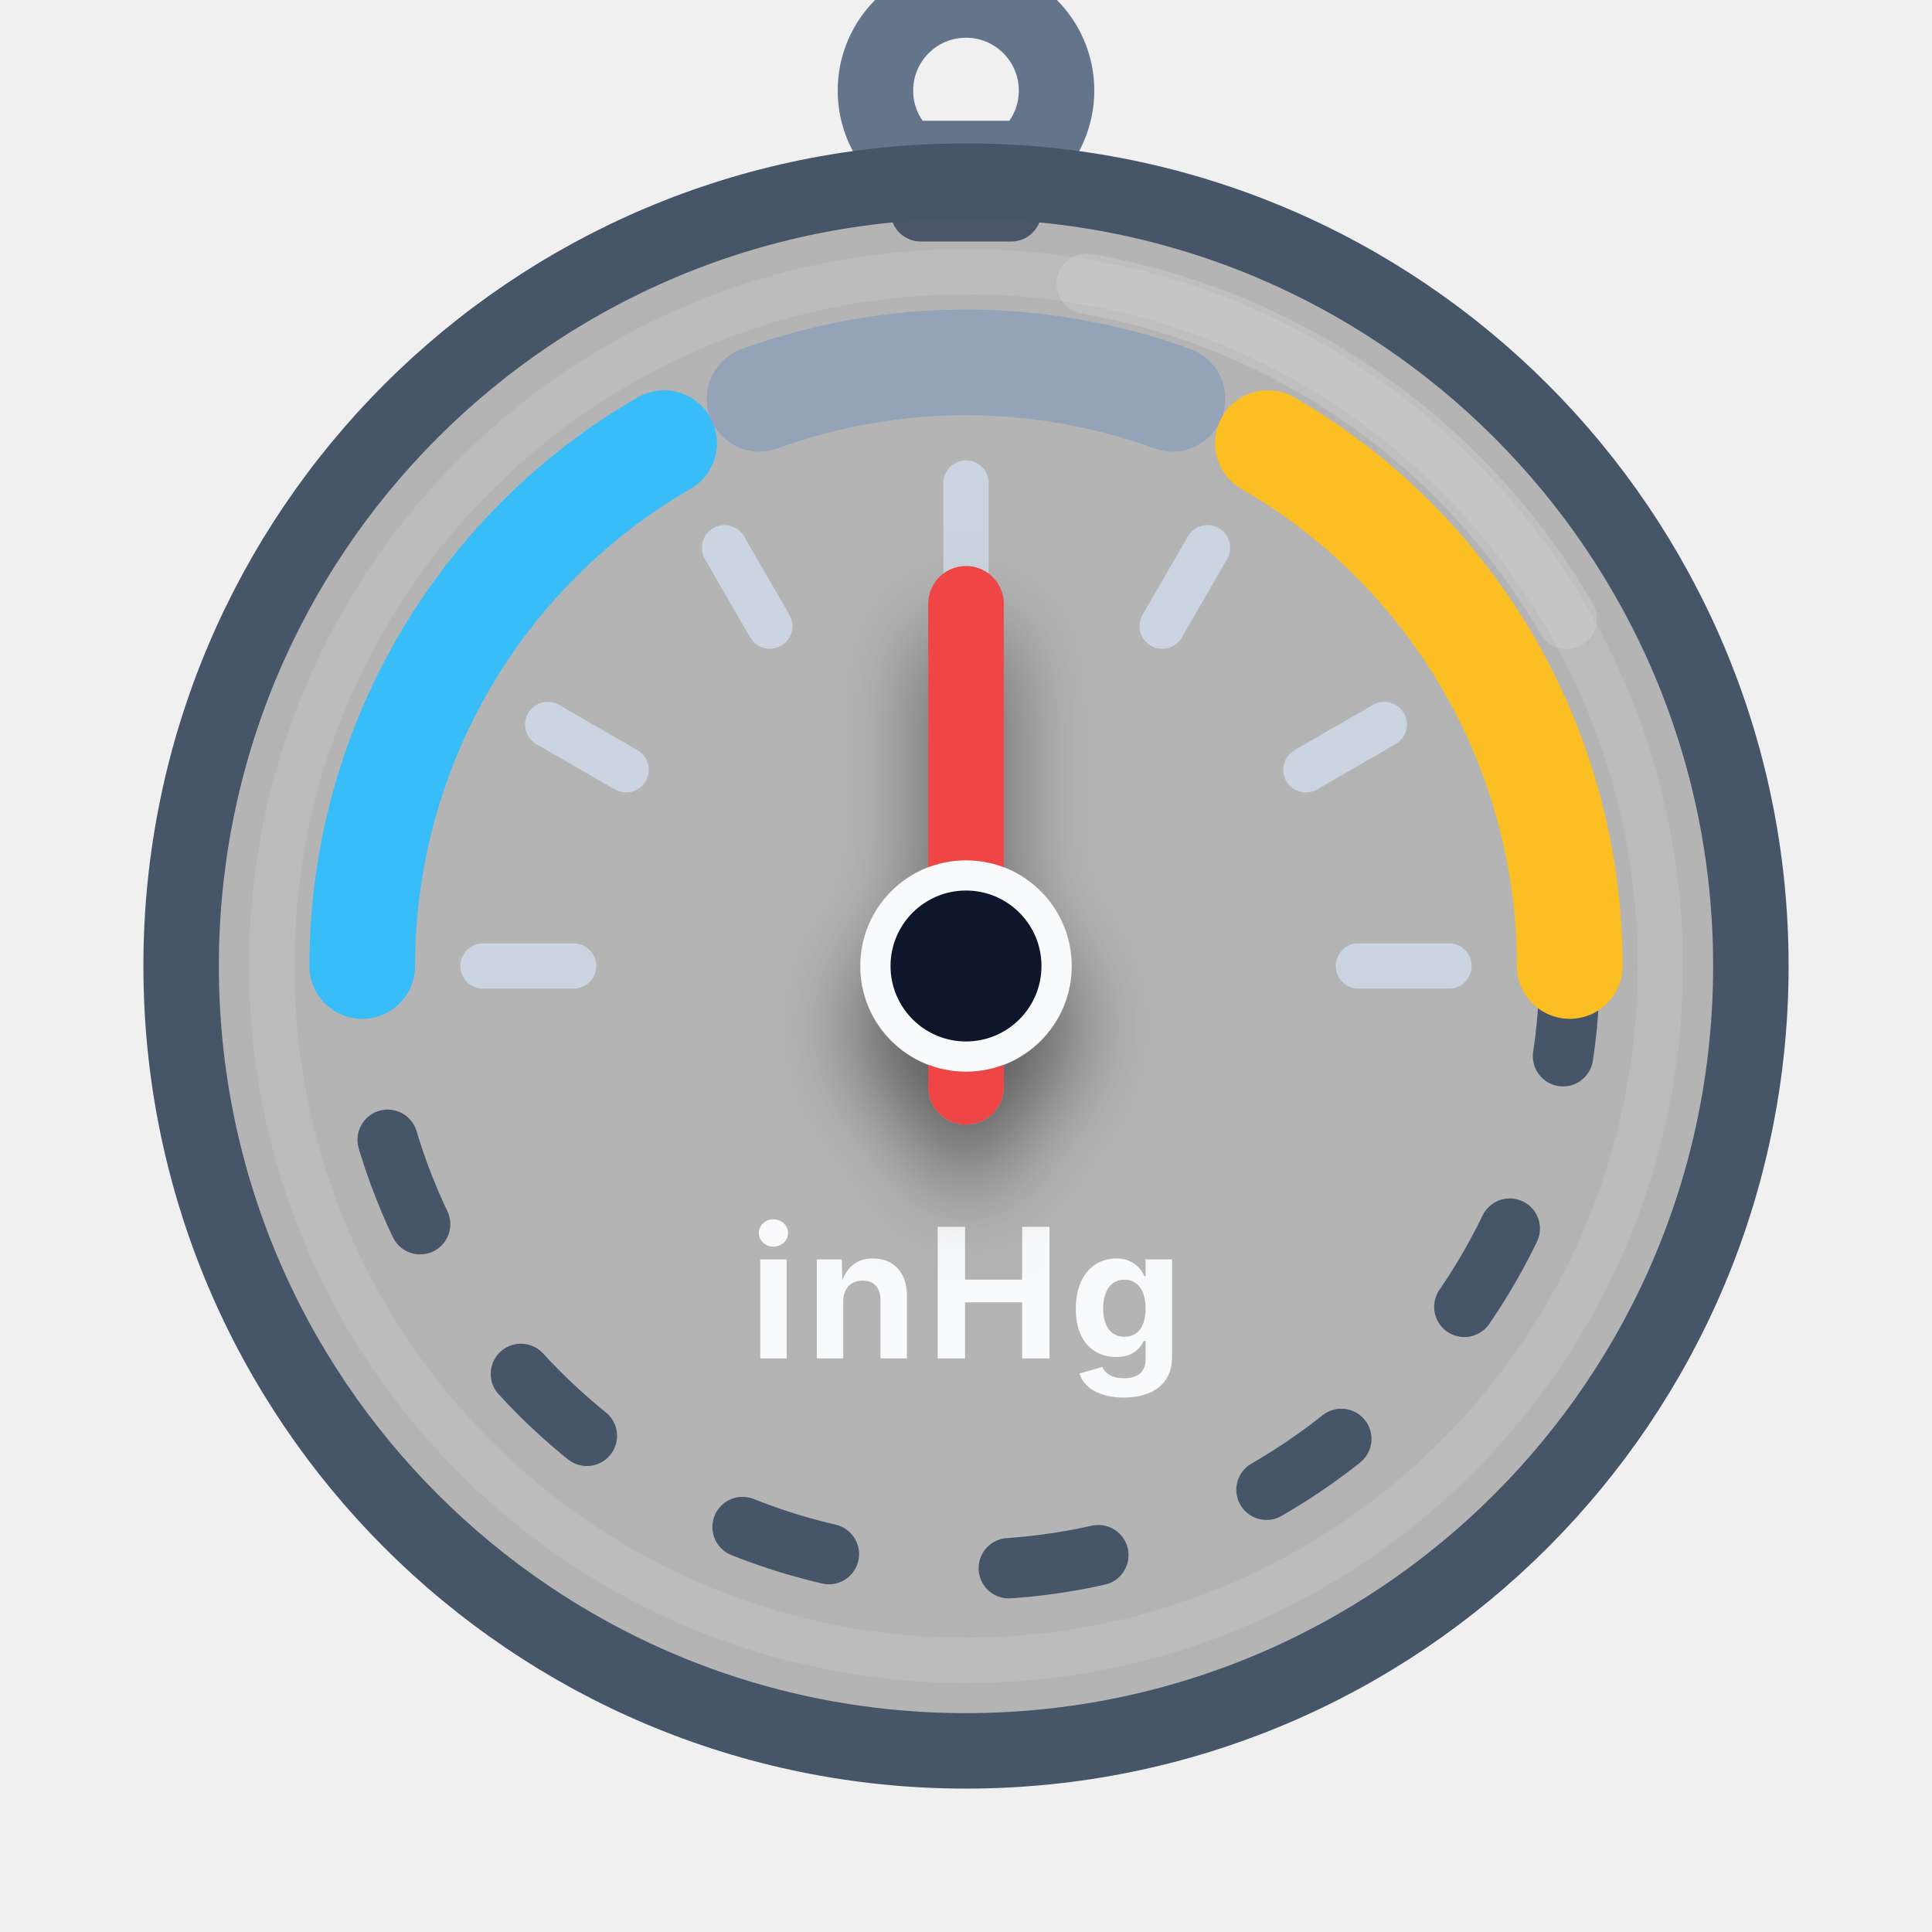
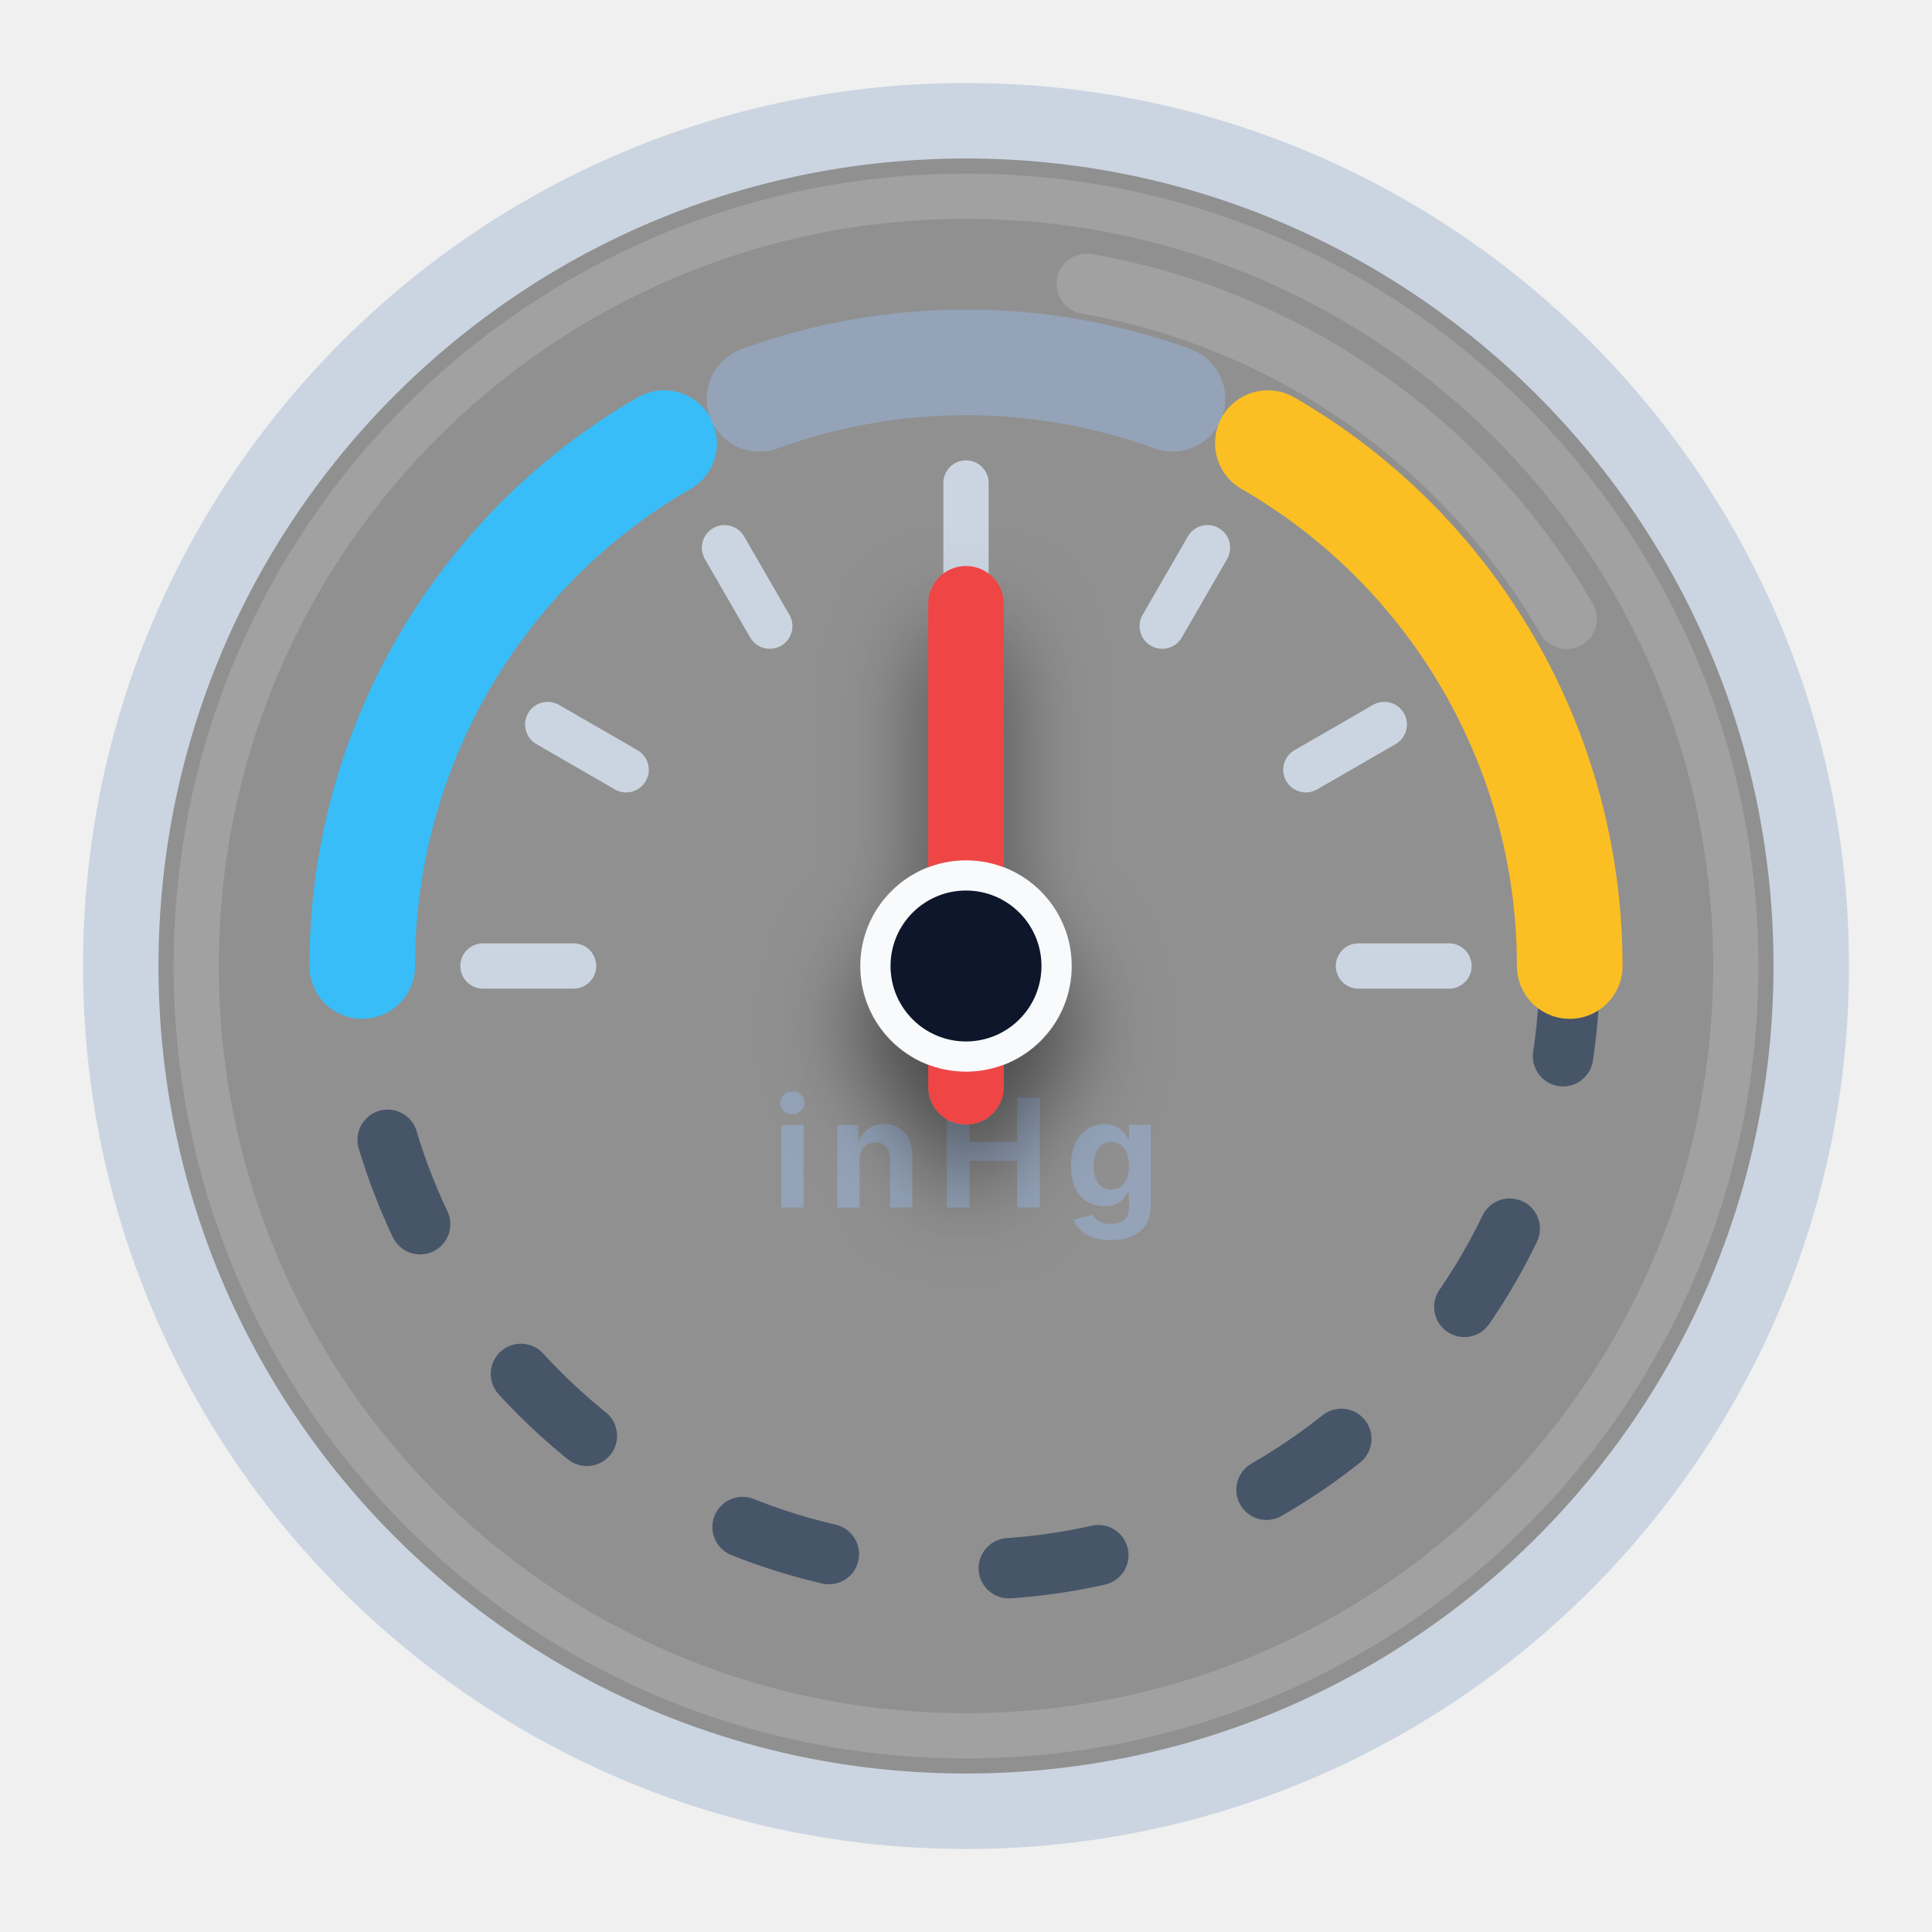
<svg xmlns="http://www.w3.org/2000/svg" viewBox="0 0 64 64" width="100%" height="100%" role="img" aria-label="Barometric pressure gauge">
  <defs>
    <filter id="needle-shadow" x="-50%" y="-50%" width="200%" height="200%">
      <feDropShadow dx="0" dy="2" stdDeviation="1.5" flood-color="#000000" flood-opacity="0.5" />
    </filter>
+     <style>
+             @keyframes rapidPulse {
+                 0%, 100% { opacity: 0.2; }
+                 50% { opacity: 1; }
+             }
+             .rapid-anim {
+                 animation: rapidPulse 1s ease-in-out infinite;
+             }
+         </style>
  </defs>
-   <circle cx="32" cy="3" r="3" fill="none" stroke="#64748b" stroke-width="2.5" />
-   <rect x="29.5" y="4" width="5" height="4" rx="1" fill="#64748b" />
-   <circle cx="32" cy="32" r="26" fill="rgba(0, 0, 0, 0.25)" stroke="#475569" stroke-width="2.5" />
-   <circle cx="32" cy="32" r="23" fill="none" stroke="#ffffff" stroke-width="1.5" opacity="0.1" />
+   <circle cx="32" cy="32" r="28" fill="rgba(0, 0, 0, 0.4)" stroke="#cbd5e1" stroke-width="2.5" />
+   <circle cx="32" cy="32" r="25.5" fill="none" stroke="#ffffff" stroke-width="1.5" opacity="0.15" />
  <path d="M 52 32 A 20 20 0 0 1 12 32" fill="none" stroke="#475569" stroke-width="2" stroke-dasharray="3 6" stroke-linecap="round" />
  <path d="M 12 32 A 20 20 0 0 1 22 14.68" fill="none" stroke="#38bdf8" stroke-width="3.5" stroke-linecap="round" />
  <path d="M 25.16 13.21 A 20 20 0 0 1 38.84 13.21" fill="none" stroke="#94a3b8" stroke-width="3.5" stroke-linecap="round" />
  <path d="M 42 14.68 A 20 20 0 0 1 52 32" fill="none" stroke="#fbbf24" stroke-width="3.5" stroke-linecap="round" />
  <g stroke="#cbd5e1" stroke-width="1.5" stroke-linecap="round">
    <line x1="32" y1="16" x2="32" y2="19" transform="rotate(-90 32 32)" />
    <line x1="32" y1="16" x2="32" y2="19" transform="rotate(-60 32 32)" />
    <line x1="32" y1="16" x2="32" y2="19" transform="rotate(-30 32 32)" />
    <line x1="32" y1="16" x2="32" y2="19" transform="rotate(0 32 32)" />
    <line x1="32" y1="16" x2="32" y2="19" transform="rotate(30 32 32)" />
    <line x1="32" y1="16" x2="32" y2="19" transform="rotate(60 32 32)" />
    <line x1="32" y1="16" x2="32" y2="19" transform="rotate(90 32 32)" />
  </g>
-   <text x="32" y="45" font-family="system-ui, -apple-system, sans-serif" font-size="6" font-weight="700" fill="#f8fafc" text-anchor="middle" letter-spacing="0.25">inHg</text>
+   <text x="32" y="40" font-family="system-ui, -apple-system, sans-serif" font-size="5" font-weight="700" fill="#94a3b8" text-anchor="middle" letter-spacing="0.5">inHg</text>
+   <g stroke-width="2" stroke-linecap="round" stroke-linejoin="round">
+     <path id="trend-rising" d="M 29 49.5 L 32 46.5 L 35 49.5" fill="none" stroke="#fbbf24" display="none" />
+     <path id="trend-falling" d="M 29 46.5 L 32 49.5 L 35 46.5" fill="none" stroke="#38bdf8" display="none" />
+     <g id="trend-rising-rapid" stroke="#fbbf24" display="none">
+       <path d="M 29 50 L 32 47 L 35 50" fill="none" />
+       <path class="rapid-anim" d="M 29 46 L 32 43 L 35 46" fill="none" />
+     </g>
+     <g id="trend-falling-rapid" stroke="#38bdf8" display="none">
+       <path d="M 29 46 L 32 49 L 35 46" fill="none" />
+       <path class="rapid-anim" d="M 29 50 L 32 53 L 35 50" fill="none" />
+     </g>
+   </g>
  <g id="needle-group" filter="url(#needle-shadow)" transform="rotate(0 32 32)">
    <line x1="32" y1="36" x2="32" y2="20" stroke="#ef4444" stroke-width="2.5" stroke-linecap="round" />
    <circle cx="32" cy="32" r="3.5" fill="#f8fafc" />
    <circle cx="32" cy="32" r="2.5" fill="#0f172a" />
  </g>
  <path d="M 36 9.4 A 23 23 0 0 1 51.9 20.5" fill="none" stroke="#ffffff" stroke-width="2" stroke-linecap="round" opacity="0.15" />
</svg>
